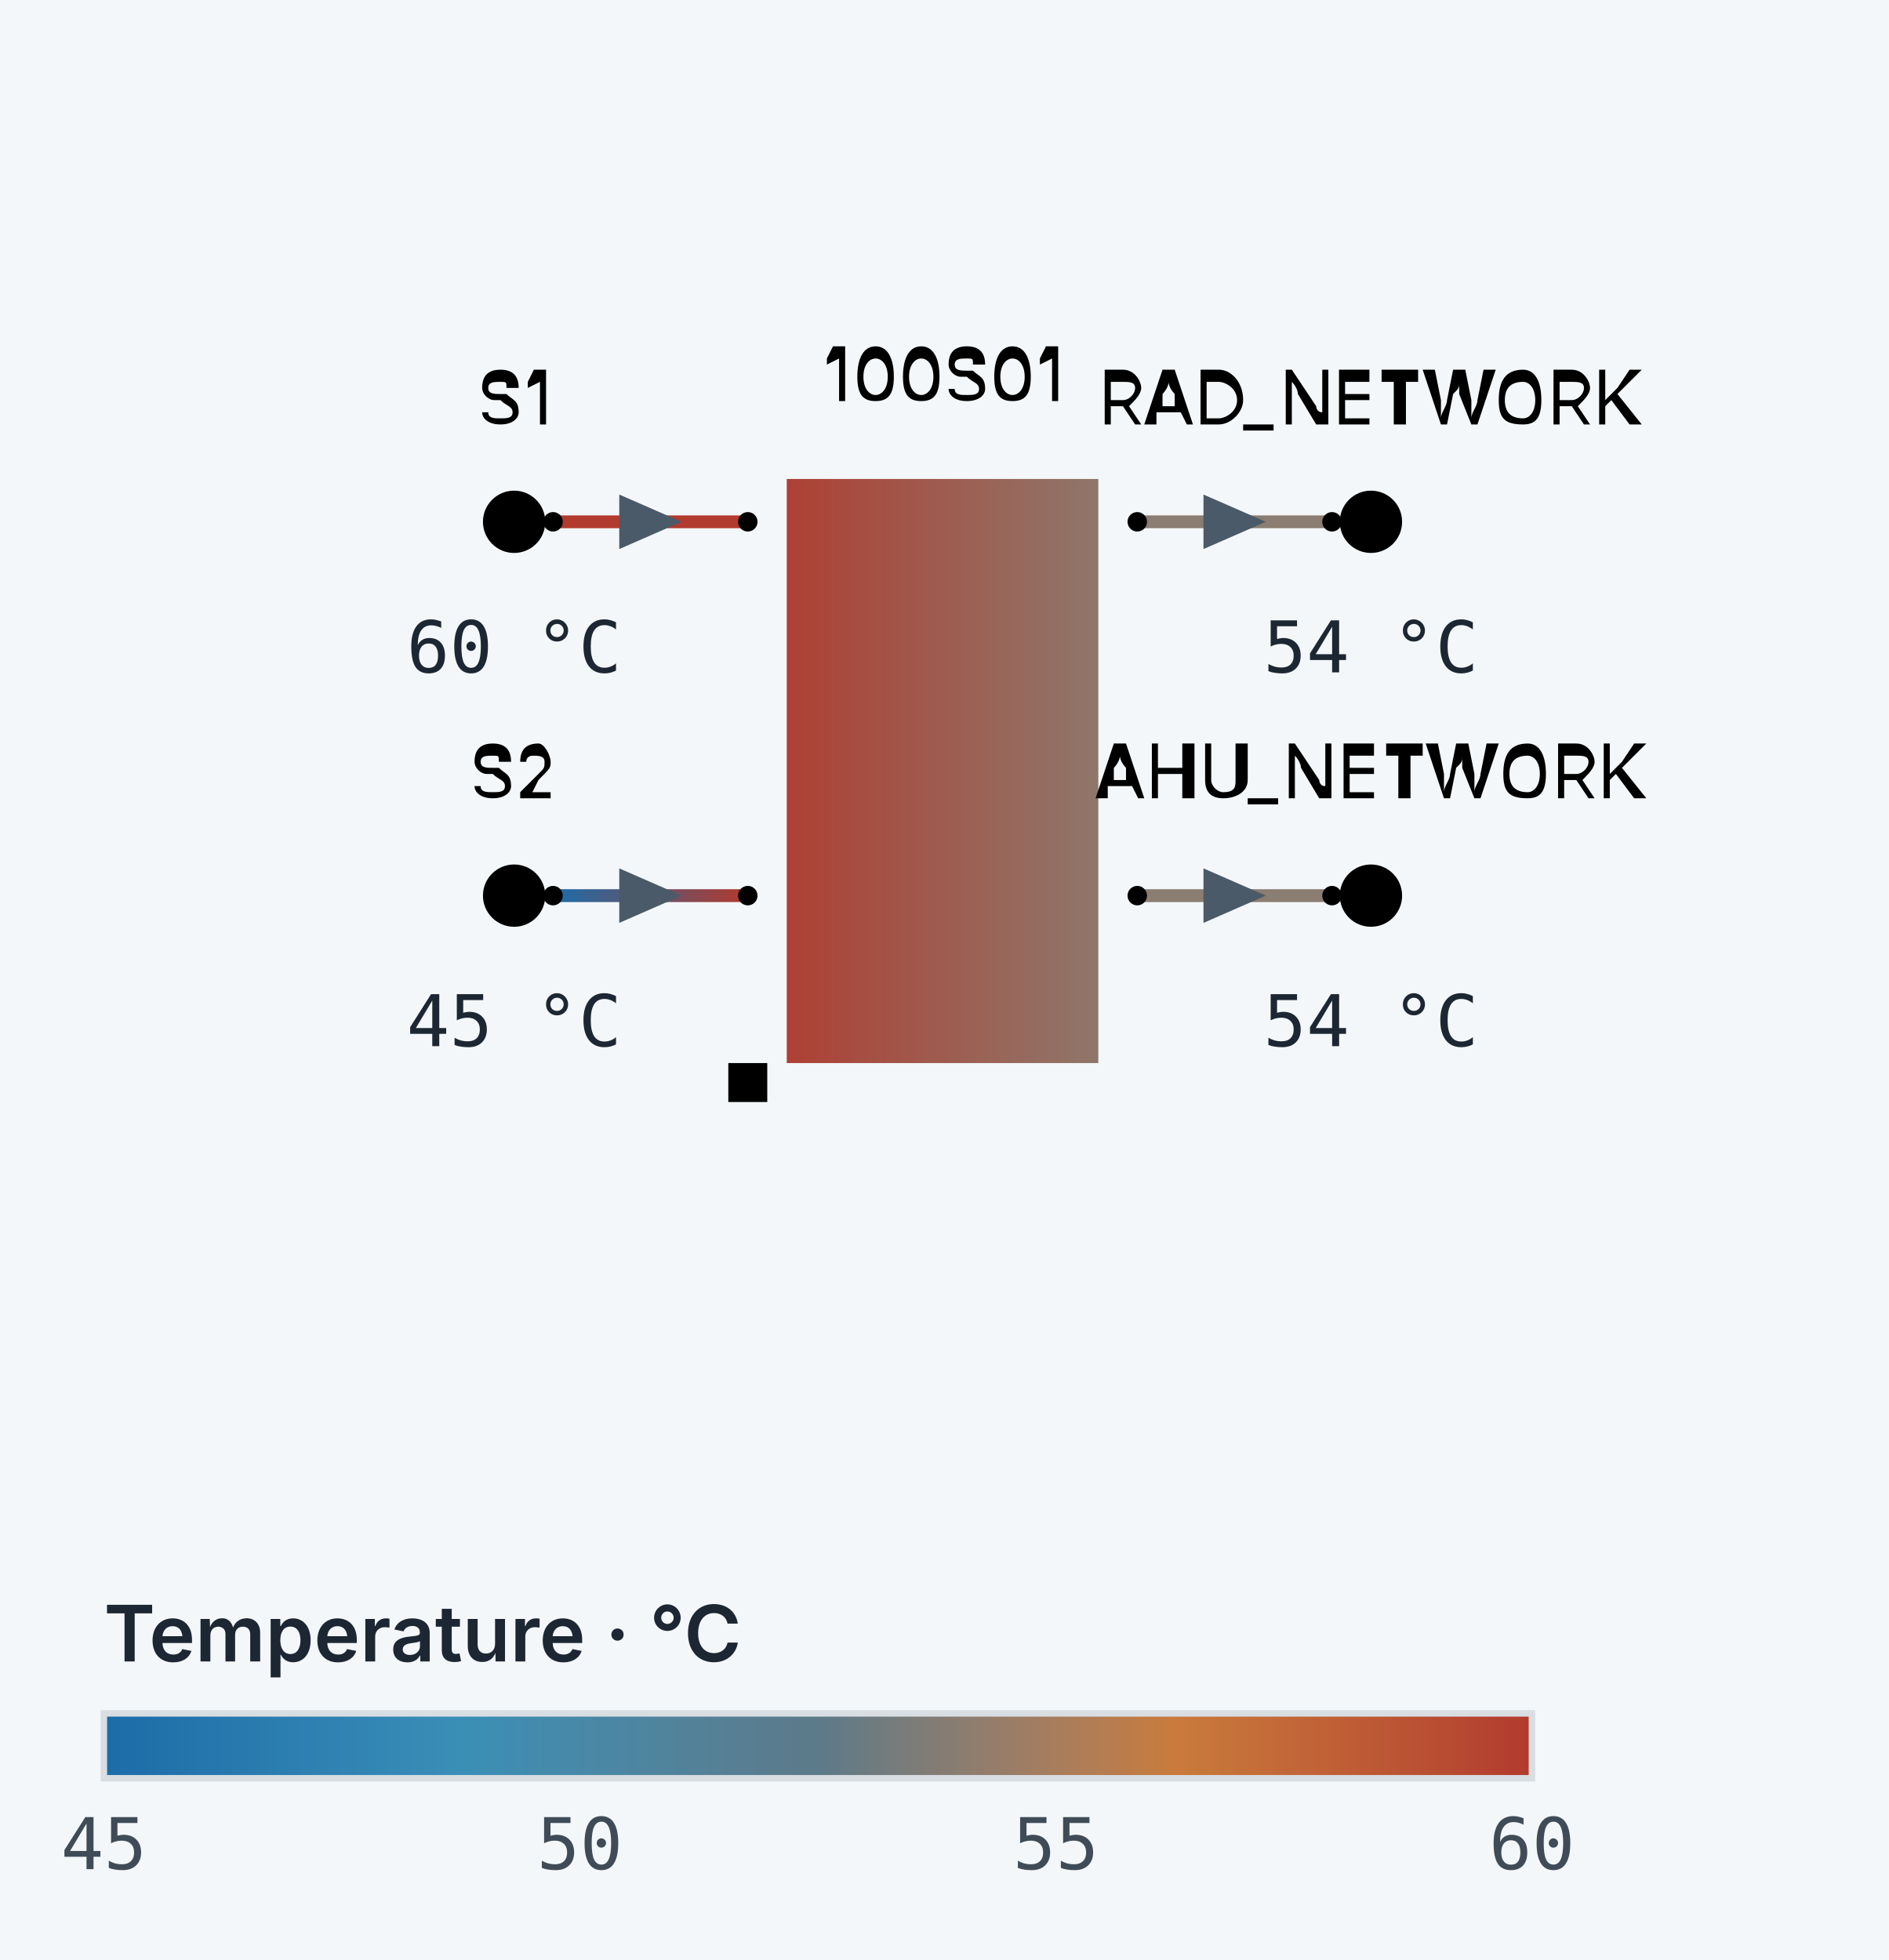
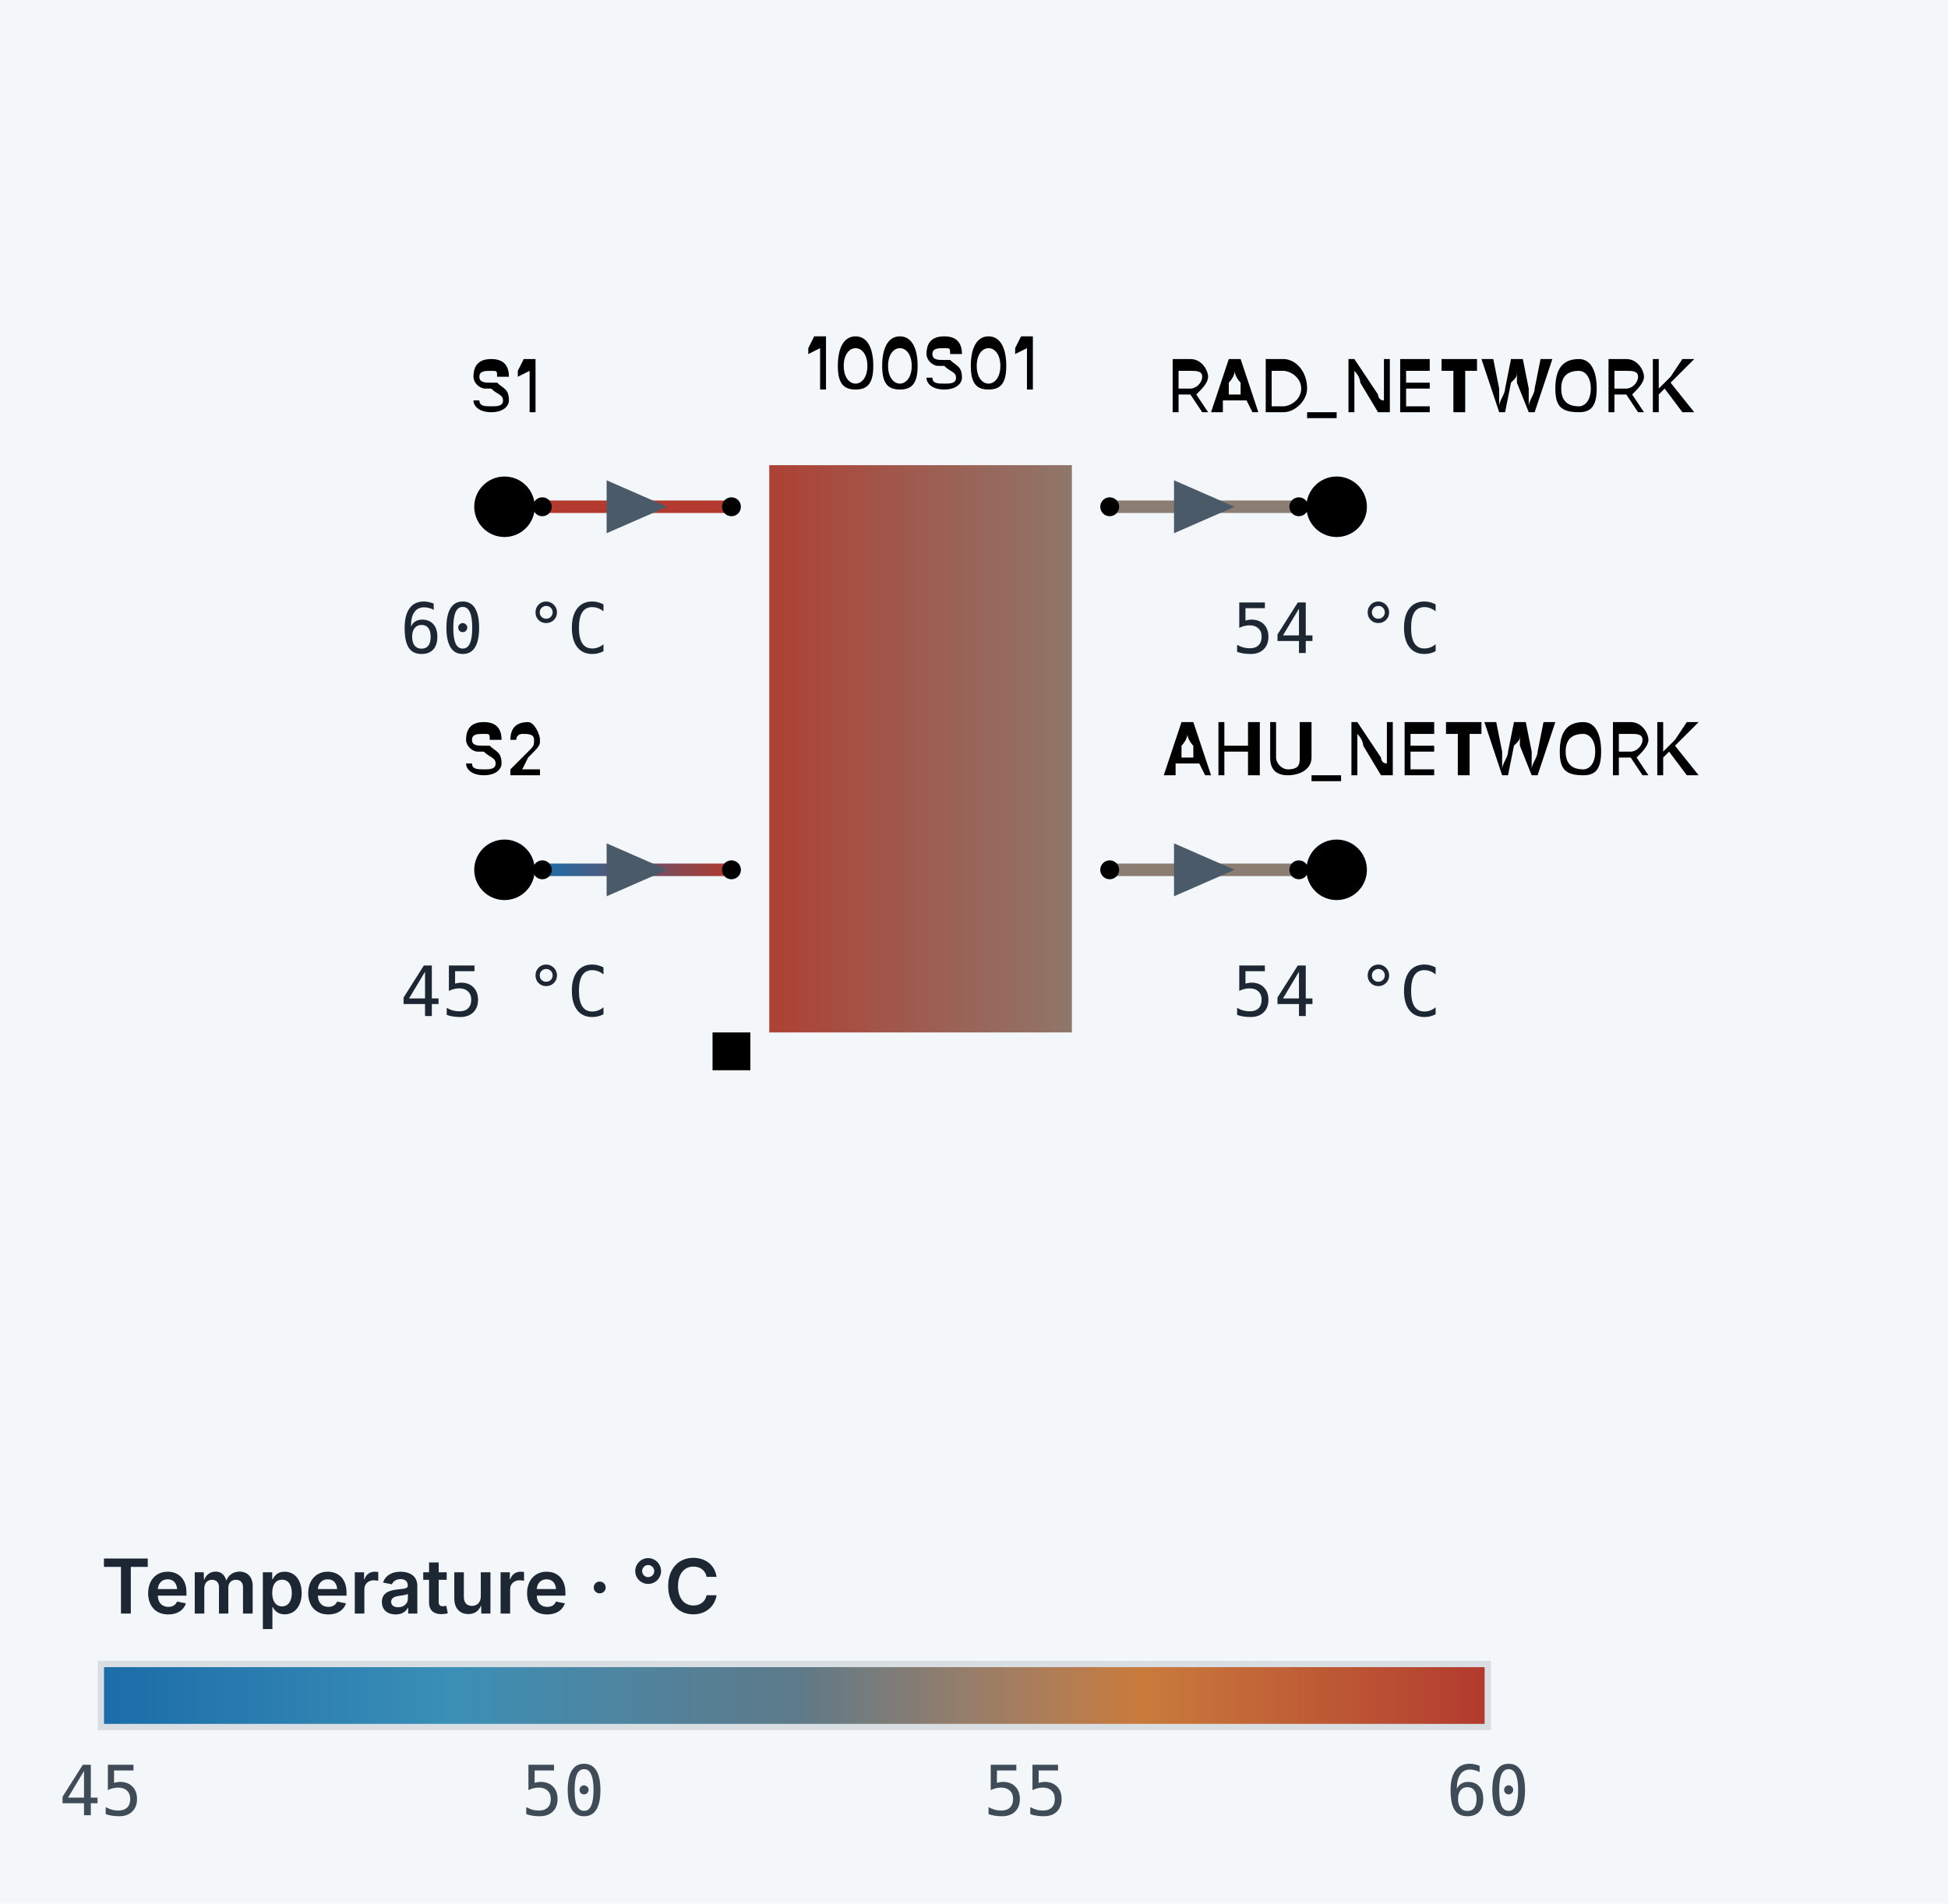
- <svg xmlns="http://www.w3.org/2000/svg" width="291" height="302" viewBox="0 0 291 302" role="img" aria-labelledby="export-title export-desc" data-theme="light">
+ <svg xmlns="http://www.w3.org/2000/svg" width="309" height="302" viewBox="0 0 309 302" role="img" aria-labelledby="export-title export-desc" data-theme="light">
  <style>svg { font-family: system-ui, -apple-system, 'Segoe UI', sans-serif; }
.export__background { fill: #f4f7f9; }
.export__value { font-family: ui-monospace, 'Cascadia Code', 'JetBrains Mono', Consolas, monospace; font-size: 11px; fill: #1c2733; text-anchor: middle; }
.export__value--unsolved { fill: #586672; font-style: italic; }
.export__legend-title { font-size: 12px; font-weight: 600; fill: #1c2733; }
.export__legend-tick { font-family: ui-monospace, 'Cascadia Code', 'JetBrains Mono', Consolas, monospace; font-size: 11px; fill: #3f4c58; text-anchor: middle; }
.export__legend-note { font-size: 11px; fill: #586672; }
.export__legend-frame { fill: none; stroke: #d9dee3; }
.scene__route .scene__arrow { fill: #4a5a68; }
.scene__route--signal .scene__arrow { fill: #586672; }</style>
-   <rect class="export__background" width="291" height="302" />
-   <g transform="translate(79.2 80.4) scale(60 -60)">
+   <rect class="export__background" width="309" height="302" />
+   <g transform="translate(80.0256 80.4) scale(60 -60)">
    <g class="scene" font-family="system-ui, -apple-system, 'Segoe UI', sans-serif">
      <g class="scene__routes">
        <g data-id="c0" class="scene__route scene__route--pipe scene__route--supply scene__route--scaled" fill="none" style="stroke:url(#export-route-c0);color:currentColor" stroke-width="0.033" stroke-linejoin="miter" stroke-linecap="round">
          <defs>
            <linearGradient id="export-route-c0" gradientUnits="userSpaceOnUse" x1="0.1" y1="0" x2="0.6" y2="0">
              <stop offset="0" style="stop-color:#b23a2e" />
              <stop offset="1" style="stop-color:#b23a2e" />
            </linearGradient>
          </defs>
          <path d="M0.1 0 L0.6 0" />
          <polygon class="scene__arrow" points="0.43,0 0.27,0.07 0.27,-0.07" stroke="none" />
        </g>
        <g data-id="c1" class="scene__route scene__route--pipe scene__route--supply scene__route--scaled" fill="none" style="stroke:url(#export-route-c1);color:currentColor" stroke-width="0.033" stroke-linejoin="miter" stroke-linecap="round">
          <defs>
            <linearGradient id="export-route-c1" gradientUnits="userSpaceOnUse" x1="0.1" y1="-0.96" x2="0.6" y2="-0.96">
              <stop offset="0" style="stop-color:#1b6ca8" />
              <stop offset="1" style="stop-color:#b23a2e" />
            </linearGradient>
          </defs>
          <path d="M0.1 -0.96 L0.6 -0.96" />
          <polygon class="scene__arrow" points="0.43,-0.96 0.27,-0.89 0.27,-1.03" stroke="none" />
        </g>
        <g data-id="c2" class="scene__route scene__route--pipe scene__route--supply scene__route--scaled" fill="none" style="stroke:url(#export-route-c2);color:currentColor" stroke-width="0.033" stroke-linejoin="miter" stroke-linecap="round">
          <defs>
            <linearGradient id="export-route-c2" gradientUnits="userSpaceOnUse" x1="1.6" y1="0" x2="2.1" y2="0">
              <stop offset="0" style="stop-color:#8b7d71" />
              <stop offset="1" style="stop-color:#8b7d71" />
            </linearGradient>
          </defs>
          <path d="M1.6 0 L2.1 0" />
          <polygon class="scene__arrow" points="1.93,0 1.77,0.07 1.77,-0.07" stroke="none" />
        </g>
        <g data-id="c3" class="scene__route scene__route--pipe scene__route--supply scene__route--scaled" fill="none" style="stroke:url(#export-route-c3);color:currentColor" stroke-width="0.033" stroke-linejoin="miter" stroke-linecap="round">
          <defs>
            <linearGradient id="export-route-c3" gradientUnits="userSpaceOnUse" x1="1.6" y1="-0.96" x2="2.1" y2="-0.96">
              <stop offset="0" style="stop-color:#8b7d71" />
              <stop offset="1" style="stop-color:#8b7d71" />
            </linearGradient>
          </defs>
          <path d="M1.6 -0.96 L2.1 -0.96" />
          <polygon class="scene__arrow" points="1.93,-0.96 1.77,-0.89 1.77,-1.03" stroke="none" />
        </g>
      </g>
      <g class="scene__symbols">
        <g data-id="S1" class="scene__symbol" tabindex="0" role="img" aria-label="S1, node" stroke-width="0.025">
          <g transform="translate(0 0) rotate(0) scale(1 1)" fill="none" stroke-width="0.025" stroke-linejoin="round" stroke-linecap="round">
            <circle cx="0" cy="0" r="0.08" fill="currentColor" />
          </g>
          <circle class="scene__port" cx="0.1" cy="0" r="0.025" stroke="none" />
        </g>
        <g data-id="T1" class="scene__symbol" tabindex="0" role="img" aria-label="T1, tank" stroke-width="0.025">
          <g transform="translate(1.1 -0.64) rotate(0) scale(1 1)" fill="none" stroke-width="0.025" stroke-linejoin="round" stroke-linecap="round">
            <defs>
              <linearGradient id="export-symbol-T1" gradientUnits="userSpaceOnUse" x1="-0.5" y1="0.64" x2="0.5" y2="0.64">
                <stop offset="0" style="stop-color:#b23a2e" />
                <stop offset="1" style="stop-color:#8b7d71" />
              </linearGradient>
            </defs>
            <rect x="-0.4" y="-0.75" width="0.8" height="1.5" fill="url(#export-symbol-T1)" />
          </g>
          <circle class="scene__port" cx="0.6" cy="0" r="0.025" stroke="none" />
          <circle class="scene__port" cx="0.6" cy="-0.96" r="0.025" stroke="none" />
          <circle class="scene__port" cx="1.6" cy="0" r="0.025" stroke="none" />
          <circle class="scene__port" cx="1.6" cy="-0.96" r="0.025" stroke="none" />
          <rect class="scene__sized" x="0.55" y="-1.49" width="0.1" height="0.1" />
        </g>
        <g data-id="S2" class="scene__symbol" tabindex="0" role="img" aria-label="S2, node" stroke-width="0.025">
          <g transform="translate(0 -0.96) rotate(0) scale(1 1)" fill="none" stroke-width="0.025" stroke-linejoin="round" stroke-linecap="round">
            <circle cx="0" cy="0" r="0.08" fill="currentColor" />
          </g>
          <circle class="scene__port" cx="0.1" cy="-0.96" r="0.025" stroke="none" />
        </g>
        <g data-id="RAD_NETWORK" class="scene__symbol" tabindex="0" role="img" aria-label="RAD_NETWORK, node" stroke-width="0.025">
          <g transform="translate(2.2 0) rotate(0) scale(1 1)" fill="none" stroke-width="0.025" stroke-linejoin="round" stroke-linecap="round">
            <circle cx="0" cy="0" r="0.08" fill="currentColor" />
          </g>
          <circle class="scene__port" cx="2.1" cy="0" r="0.025" stroke="none" />
        </g>
        <g data-id="AHU_NETWORK" class="scene__symbol" tabindex="0" role="img" aria-label="AHU_NETWORK, node" stroke-width="0.025">
          <g transform="translate(2.2 -0.96) rotate(0) scale(1 1)" fill="none" stroke-width="0.025" stroke-linejoin="round" stroke-linecap="round">
            <circle cx="0" cy="0" r="0.08" fill="currentColor" />
          </g>
          <circle class="scene__port" cx="2.1" cy="-0.96" r="0.025" stroke="none" />
        </g>
      </g>
      <g class="scene__labels" font-size="0.183" font-weight="500">
-         <text data-owner="S1" class="scene__label" transform="translate(0 0.25) scale(1 -1)" text-anchor="middle">S1</text>
-         <text data-owner="T1" class="scene__label" transform="translate(1.1 0.31) scale(1 -1)" text-anchor="middle">100S01</text>
-         <text data-owner="S2" class="scene__label" transform="translate(0 -0.71) scale(1 -1)" text-anchor="middle">S2</text>
-         <text data-owner="RAD_NETWORK" class="scene__label" transform="translate(2.2 0.25) scale(1 -1)" text-anchor="middle">RAD_NETWORK</text>
-         <text data-owner="AHU_NETWORK" class="scene__label" transform="translate(2.2 -0.71) scale(1 -1)" text-anchor="middle">AHU_NETWORK</text>
+         <g>
+           <text data-owner="S1" class="scene__label" transform="translate(0 0.25) scale(1 -1)" text-anchor="middle">S1</text>
+         </g>
+         <g>
+           <text data-owner="T1" class="scene__label" transform="translate(1.1 0.31) scale(1 -1)" text-anchor="middle">100S01</text>
+         </g>
+         <g>
+           <text data-owner="S2" class="scene__label" transform="translate(0 -0.71) scale(1 -1)" text-anchor="middle">S2</text>
+         </g>
+         <g>
+           <text data-owner="RAD_NETWORK" class="scene__label" transform="translate(2.45 0.25) scale(1 -1)" text-anchor="middle">RAD_NETWORK</text>
+         </g>
+         <g>
+           <text data-owner="AHU_NETWORK" class="scene__label" transform="translate(2.45 -0.71) scale(1 -1)" text-anchor="middle">AHU_NETWORK</text>
+         </g>
      </g>
    </g>
  </g>
  <g class="export__values">
-     <text class="export__value" x="79.2" y="103.6">60 °C</text>
-     <text class="export__value" x="79.2" y="161.2">45 °C</text>
-     <text class="export__value" x="211.2" y="103.6">54 °C</text>
-     <text class="export__value" x="211.2" y="161.2">54 °C</text>
+     <text class="export__value" x="80.026" y="103.6">60 °C</text>
+     <text class="export__value" x="80.026" y="161.2">45 °C</text>
+     <text class="export__value" x="212.026" y="103.6">54 °C</text>
+     <text class="export__value" x="212.026" y="161.2">54 °C</text>
  </g>
  <g class="export__legend" role="group" aria-label="Temperature · °C">
    <text class="export__legend-title" x="16" y="256">Temperature · °C</text>
    <defs>
      <linearGradient id="export-legend-ramp" x1="0" y1="0" x2="1" y2="0">
        <stop offset="0" stop-color="#1b6ca8" />
        <stop offset="0.062" stop-color="#2375ac" />
        <stop offset="0.125" stop-color="#2b7eb0" />
        <stop offset="0.188" stop-color="#3286b3" />
        <stop offset="0.25" stop-color="#3a8fb7" />
        <stop offset="0.312" stop-color="#458aab" />
        <stop offset="0.375" stop-color="#4e85a0" />
        <stop offset="0.438" stop-color="#567f94" />
        <stop offset="0.5" stop-color="#5c7a89" />
        <stop offset="0.562" stop-color="#7a7c7a" />
        <stop offset="0.625" stop-color="#967d6a" />
        <stop offset="0.688" stop-color="#b07d56" />
        <stop offset="0.75" stop-color="#c97b3c" />
        <stop offset="0.812" stop-color="#c46c39" />
        <stop offset="0.875" stop-color="#be5c35" />
        <stop offset="0.938" stop-color="#b84c32" />
        <stop offset="1" stop-color="#b23a2e" />
      </linearGradient>
    </defs>
    <rect x="16" y="264" width="220" height="10" fill="url(#export-legend-ramp)" />
    <rect class="export__legend-frame" x="16" y="264" width="220" height="10" />
    <text class="export__legend-tick" x="16" y="288">45</text>
    <text class="export__legend-tick" x="89.333" y="288">50</text>
    <text class="export__legend-tick" x="162.667" y="288">55</text>
    <text class="export__legend-tick" x="236" y="288">60</text>
  </g>
</svg>
